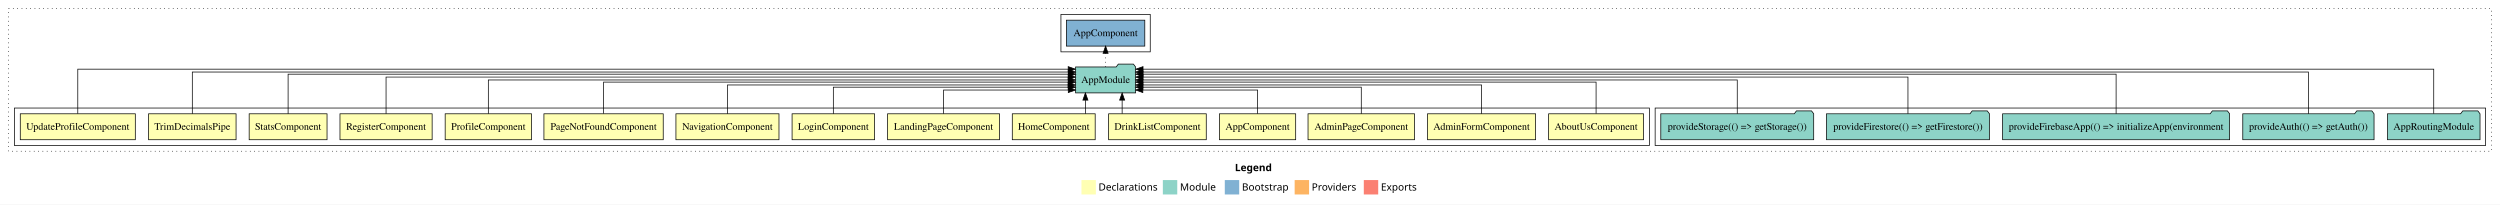
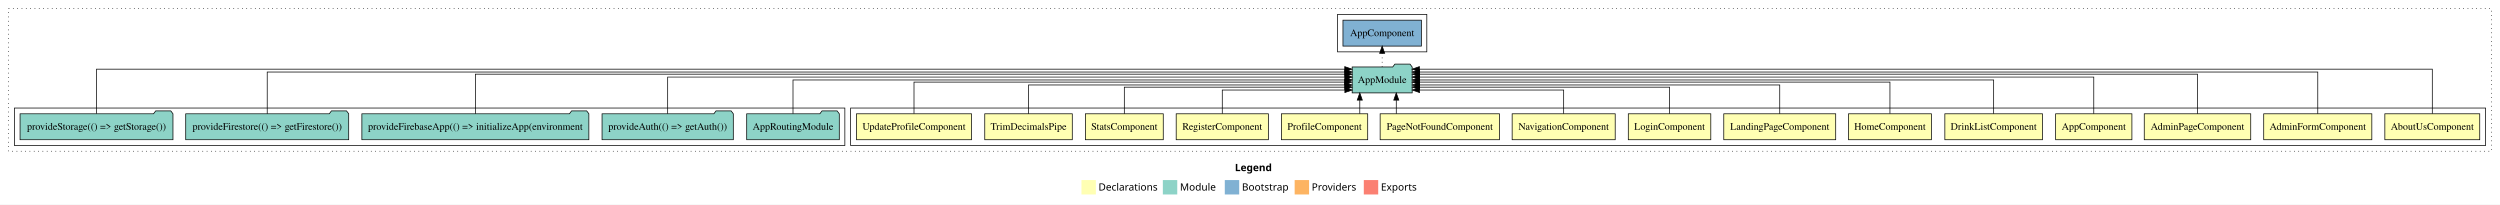
<svg xmlns="http://www.w3.org/2000/svg" width="3471pt" height="284pt" viewBox="0.00 0.00 3471.00 284.00">
  <g id="graph0" class="graph" transform="scale(1 1) rotate(0) translate(4 280)">
    <polygon fill="white" stroke="transparent" points="-4,4 -4,-280 3467,-280 3467,4 -4,4" />
    <text text-anchor="start" x="1710.51" y="-42.4" font-family="Times-12" font-weight="bold" font-size="14.00">Legend</text>
    <polygon fill="#ffffb3" stroke="transparent" points="1497.5,-10 1497.5,-30 1517.5,-30 1517.5,-10 1497.5,-10" />
    <text text-anchor="start" x="1521.13" y="-15.4" font-family="Times-12" font-size="14.00">  Declarations</text>
    <polygon fill="#8dd3c7" stroke="transparent" points="1610.5,-10 1610.5,-30 1630.5,-30 1630.5,-10 1610.5,-10" />
    <text text-anchor="start" x="1634.23" y="-15.4" font-family="Times-12" font-size="14.00">  Module</text>
    <polygon fill="#80b1d3" stroke="transparent" points="1696.5,-10 1696.5,-30 1716.5,-30 1716.5,-10 1696.5,-10" />
    <text text-anchor="start" x="1720.28" y="-15.4" font-family="Times-12" font-size="14.00">  Bootstrap</text>
    <polygon fill="#fdb462" stroke="transparent" points="1793.5,-10 1793.5,-30 1813.5,-30 1813.5,-10 1793.5,-10" />
    <text text-anchor="start" x="1817.17" y="-15.4" font-family="Times-12" font-size="14.00">  Providers</text>
    <polygon fill="#fb8072" stroke="transparent" points="1889.5,-10 1889.5,-30 1909.5,-30 1909.5,-10 1889.5,-10" />
    <text text-anchor="start" x="1913.23" y="-15.4" font-family="Times-12" font-size="14.00">  Exports</text>
    <g id="clust1" class="cluster">
      <polygon fill="none" stroke="black" stroke-dasharray="1,5" points="8,-70 8,-268 3455,-268 3455,-70 8,-70" />
    </g>
+     <g id="clust2" class="cluster">
+       <polygon fill="none" stroke="black" points="1177,-78 1177,-130 3447,-130 3447,-78 1177,-78" />
+     </g>
    <g id="clust18" class="cluster">
-       <polygon fill="none" stroke="black" points="2294,-78 2294,-130 3447,-130 3447,-78 2294,-78" />
-     </g>
-     <g id="clust2" class="cluster">
-       <polygon fill="none" stroke="black" points="16,-78 16,-130 2286,-130 2286,-78 16,-78" />
+       <polygon fill="none" stroke="black" points="16,-78 16,-130 1169,-130 1169,-78 16,-78" />
    </g>
    <g id="clust20" class="cluster">
-       <polygon fill="none" stroke="black" points="1469,-208 1469,-260 1593,-260 1593,-208 1469,-208" />
+       <polygon fill="none" stroke="black" points="1853,-208 1853,-260 1977,-260 1977,-208 1853,-208" />
    </g>
    <g id="node1" class="node">
-       <polygon fill="#ffffb3" stroke="black" points="2277.88,-122 2146.12,-122 2146.12,-86 2277.88,-86 2277.88,-122" />
-       <text text-anchor="middle" x="2212" y="-99.8" font-family="Times,serif" font-size="14.00">AboutUsComponent</text>
+       <polygon fill="#ffffb3" stroke="black" points="3438.88,-122 3307.12,-122 3307.12,-86 3438.88,-86 3438.88,-122" />
+       <text text-anchor="middle" x="3373" y="-99.8" font-family="Times,serif" font-size="14.00">AboutUsComponent</text>
    </g>
    <g id="node16" class="node">
-       <polygon fill="#8dd3c7" stroke="black" points="1572.66,-187 1569.66,-191 1548.66,-191 1545.66,-187 1489.34,-187 1489.34,-151 1572.66,-151 1572.66,-187" />
-       <text text-anchor="middle" x="1531" y="-164.8" font-family="Times,serif" font-size="14.00">AppModule</text>
+       <polygon fill="#8dd3c7" stroke="black" points="1956.66,-187 1953.66,-191 1932.66,-191 1929.66,-187 1873.34,-187 1873.34,-151 1956.66,-151 1956.66,-187" />
+       <text text-anchor="middle" x="1915" y="-164.8" font-family="Times,serif" font-size="14.00">AppModule</text>
    </g>
    <g id="edge1" class="edge">
-       <path fill="none" stroke="black" d="M2212,-122.27C2212,-140.56 2212,-166 2212,-166 2212,-166 1582.83,-166 1582.83,-166" />
-       <polygon fill="black" stroke="black" points="1582.83,-162.5 1572.83,-166 1582.83,-169.5 1582.83,-162.5" />
+       <path fill="none" stroke="black" d="M3373,-122.15C3373,-145.76 3373,-184 3373,-184 3373,-184 1966.67,-184 1966.67,-184" />
+       <polygon fill="black" stroke="black" points="1966.67,-180.5 1956.67,-184 1966.67,-187.5 1966.67,-180.5" />
    </g>
    <g id="node2" class="node">
-       <polygon fill="#ffffb3" stroke="black" points="2128.05,-122 1977.95,-122 1977.95,-86 2128.05,-86 2128.05,-122" />
-       <text text-anchor="middle" x="2053" y="-99.8" font-family="Times,serif" font-size="14.00">AdminFormComponent</text>
+       <polygon fill="#ffffb3" stroke="black" points="3289.05,-122 3138.95,-122 3138.95,-86 3289.05,-86 3289.05,-122" />
+       <text text-anchor="middle" x="3214" y="-99.8" font-family="Times,serif" font-size="14.00">AdminFormComponent</text>
    </g>
    <g id="edge2" class="edge">
-       <path fill="none" stroke="black" d="M2053,-122.03C2053,-139.06 2053,-162 2053,-162 2053,-162 1582.84,-162 1582.84,-162" />
-       <polygon fill="black" stroke="black" points="1582.84,-158.5 1572.84,-162 1582.84,-165.5 1582.84,-158.5" />
+       <path fill="none" stroke="black" d="M3214,-122.01C3214,-144.49 3214,-180 3214,-180 3214,-180 1966.75,-180 1966.75,-180" />
+       <polygon fill="black" stroke="black" points="1966.75,-176.5 1956.75,-180 1966.75,-183.5 1966.75,-176.5" />
    </g>
    <g id="node3" class="node">
-       <polygon fill="#ffffb3" stroke="black" points="1959.93,-122 1812.07,-122 1812.07,-86 1959.93,-86 1959.93,-122" />
-       <text text-anchor="middle" x="1886" y="-99.8" font-family="Times,serif" font-size="14.00">AdminPageComponent</text>
+       <polygon fill="#ffffb3" stroke="black" points="3120.93,-122 2973.07,-122 2973.07,-86 3120.93,-86 3120.93,-122" />
+       <text text-anchor="middle" x="3047" y="-99.8" font-family="Times,serif" font-size="14.00">AdminPageComponent</text>
    </g>
    <g id="edge3" class="edge">
-       <path fill="none" stroke="black" d="M1886,-122.01C1886,-138.05 1886,-159 1886,-159 1886,-159 1582.77,-159 1582.77,-159" />
-       <polygon fill="black" stroke="black" points="1582.77,-155.5 1572.77,-159 1582.77,-162.5 1582.77,-155.5" />
+       <path fill="none" stroke="black" d="M3047,-122.04C3047,-143.66 3047,-177 3047,-177 3047,-177 1966.97,-177 1966.97,-177" />
+       <polygon fill="black" stroke="black" points="1966.97,-173.5 1956.97,-177 1966.97,-180.5 1966.97,-173.5" />
    </g>
    <g id="node4" class="node">
-       <polygon fill="#ffffb3" stroke="black" points="1794.94,-122 1689.06,-122 1689.06,-86 1794.94,-86 1794.94,-122" />
-       <text text-anchor="middle" x="1742" y="-99.8" font-family="Times,serif" font-size="14.00">AppComponent</text>
+       <polygon fill="#ffffb3" stroke="black" points="2955.94,-122 2850.06,-122 2850.06,-86 2955.94,-86 2955.94,-122" />
+       <text text-anchor="middle" x="2903" y="-99.8" font-family="Times,serif" font-size="14.00">AppComponent</text>
    </g>
    <g id="edge4" class="edge">
-       <path fill="none" stroke="black" d="M1742,-122.12C1742,-136.78 1742,-155 1742,-155 1742,-155 1582.69,-155 1582.69,-155" />
-       <polygon fill="black" stroke="black" points="1582.69,-151.5 1572.69,-155 1582.69,-158.5 1582.69,-151.5" />
+       <path fill="none" stroke="black" d="M2903,-122.13C2903,-142.57 2903,-173 2903,-173 2903,-173 1966.82,-173 1966.82,-173" />
+       <polygon fill="black" stroke="black" points="1966.82,-169.5 1956.82,-173 1966.82,-176.5 1966.82,-169.5" />
    </g>
    <g id="node5" class="node">
-       <polygon fill="#ffffb3" stroke="black" points="1670.77,-122 1535.23,-122 1535.23,-86 1670.77,-86 1670.77,-122" />
-       <text text-anchor="middle" x="1603" y="-99.8" font-family="Times,serif" font-size="14.00">DrinkListComponent</text>
+       <polygon fill="#ffffb3" stroke="black" points="2831.77,-122 2696.23,-122 2696.23,-86 2831.77,-86 2831.77,-122" />
+       <text text-anchor="middle" x="2764" y="-99.8" font-family="Times,serif" font-size="14.00">DrinkListComponent</text>
    </g>
    <g id="edge5" class="edge">
-       <path fill="none" stroke="black" d="M1553.97,-122.11C1553.97,-122.11 1553.97,-140.99 1553.97,-140.99" />
-       <polygon fill="black" stroke="black" points="1550.47,-140.99 1553.97,-150.99 1557.47,-140.99 1550.47,-140.99" />
+       <path fill="none" stroke="black" d="M2764,-122.11C2764,-141.34 2764,-169 2764,-169 2764,-169 1966.81,-169 1966.81,-169" />
+       <polygon fill="black" stroke="black" points="1966.81,-165.5 1956.81,-169 1966.81,-172.5 1966.81,-165.5" />
    </g>
    <g id="node6" class="node">
-       <polygon fill="#ffffb3" stroke="black" points="1516.55,-122 1401.45,-122 1401.45,-86 1516.55,-86 1516.55,-122" />
-       <text text-anchor="middle" x="1459" y="-99.8" font-family="Times,serif" font-size="14.00">HomeComponent</text>
+       <polygon fill="#ffffb3" stroke="black" points="2677.55,-122 2562.45,-122 2562.45,-86 2677.55,-86 2677.55,-122" />
+       <text text-anchor="middle" x="2620" y="-99.8" font-family="Times,serif" font-size="14.00">HomeComponent</text>
    </g>
    <g id="edge6" class="edge">
-       <path fill="none" stroke="black" d="M1502.97,-122.11C1502.97,-122.11 1502.97,-140.99 1502.97,-140.99" />
-       <polygon fill="black" stroke="black" points="1499.47,-140.99 1502.97,-150.99 1506.47,-140.99 1499.47,-140.99" />
+       <path fill="none" stroke="black" d="M2620,-122.27C2620,-140.56 2620,-166 2620,-166 2620,-166 1966.73,-166 1966.73,-166" />
+       <polygon fill="black" stroke="black" points="1966.73,-162.5 1956.73,-166 1966.73,-169.5 1966.73,-162.5" />
    </g>
    <g id="node7" class="node">
-       <polygon fill="#ffffb3" stroke="black" points="1383.7,-122 1228.3,-122 1228.3,-86 1383.7,-86 1383.7,-122" />
-       <text text-anchor="middle" x="1306" y="-99.8" font-family="Times,serif" font-size="14.00">LandingPageComponent</text>
+       <polygon fill="#ffffb3" stroke="black" points="2544.7,-122 2389.3,-122 2389.3,-86 2544.7,-86 2544.7,-122" />
+       <text text-anchor="middle" x="2467" y="-99.8" font-family="Times,serif" font-size="14.00">LandingPageComponent</text>
    </g>
    <g id="edge7" class="edge">
-       <path fill="none" stroke="black" d="M1306,-122.12C1306,-136.78 1306,-155 1306,-155 1306,-155 1479.21,-155 1479.21,-155" />
-       <polygon fill="black" stroke="black" points="1479.21,-158.5 1489.21,-155 1479.21,-151.5 1479.21,-158.5" />
+       <path fill="none" stroke="black" d="M2467,-122.03C2467,-139.06 2467,-162 2467,-162 2467,-162 1966.94,-162 1966.94,-162" />
+       <polygon fill="black" stroke="black" points="1966.94,-158.5 1956.94,-162 1966.94,-165.5 1966.94,-158.5" />
    </g>
    <g id="node8" class="node">
-       <polygon fill="#ffffb3" stroke="black" points="1210.28,-122 1095.72,-122 1095.72,-86 1210.28,-86 1210.28,-122" />
-       <text text-anchor="middle" x="1153" y="-99.8" font-family="Times,serif" font-size="14.00">LoginComponent</text>
+       <polygon fill="#ffffb3" stroke="black" points="2371.28,-122 2256.72,-122 2256.72,-86 2371.28,-86 2371.28,-122" />
+       <text text-anchor="middle" x="2314" y="-99.8" font-family="Times,serif" font-size="14.00">LoginComponent</text>
    </g>
    <g id="edge8" class="edge">
-       <path fill="none" stroke="black" d="M1153,-122.01C1153,-138.05 1153,-159 1153,-159 1153,-159 1479.1,-159 1479.1,-159" />
-       <polygon fill="black" stroke="black" points="1479.1,-162.5 1489.1,-159 1479.1,-155.5 1479.1,-162.5" />
+       <path fill="none" stroke="black" d="M2314,-122.01C2314,-138.05 2314,-159 2314,-159 2314,-159 1966.95,-159 1966.95,-159" />
+       <polygon fill="black" stroke="black" points="1966.95,-155.5 1956.95,-159 1966.95,-162.5 1966.95,-155.5" />
    </g>
    <g id="node9" class="node">
-       <polygon fill="#ffffb3" stroke="black" points="1077.54,-122 934.46,-122 934.46,-86 1077.54,-86 1077.54,-122" />
-       <text text-anchor="middle" x="1006" y="-99.8" font-family="Times,serif" font-size="14.00">NavigationComponent</text>
+       <polygon fill="#ffffb3" stroke="black" points="2238.54,-122 2095.46,-122 2095.46,-86 2238.54,-86 2238.54,-122" />
+       <text text-anchor="middle" x="2167" y="-99.8" font-family="Times,serif" font-size="14.00">NavigationComponent</text>
    </g>
    <g id="edge9" class="edge">
-       <path fill="none" stroke="black" d="M1006,-122.03C1006,-139.06 1006,-162 1006,-162 1006,-162 1478.92,-162 1478.92,-162" />
-       <polygon fill="black" stroke="black" points="1478.92,-165.5 1488.92,-162 1478.92,-158.5 1478.92,-165.5" />
+       <path fill="none" stroke="black" d="M2167,-122.12C2167,-136.78 2167,-155 2167,-155 2167,-155 1966.9,-155 1966.9,-155" />
+       <polygon fill="black" stroke="black" points="1966.9,-151.5 1956.9,-155 1966.9,-158.5 1966.9,-151.5" />
    </g>
    <g id="node10" class="node">
-       <polygon fill="#ffffb3" stroke="black" points="916.82,-122 751.18,-122 751.18,-86 916.82,-86 916.82,-122" />
-       <text text-anchor="middle" x="834" y="-99.8" font-family="Times,serif" font-size="14.00">PageNotFoundComponent</text>
+       <polygon fill="#ffffb3" stroke="black" points="2077.82,-122 1912.18,-122 1912.18,-86 2077.82,-86 2077.82,-122" />
+       <text text-anchor="middle" x="1995" y="-99.8" font-family="Times,serif" font-size="14.00">PageNotFoundComponent</text>
    </g>
    <g id="edge10" class="edge">
-       <path fill="none" stroke="black" d="M834,-122.27C834,-140.56 834,-166 834,-166 834,-166 1479.23,-166 1479.23,-166" />
-       <polygon fill="black" stroke="black" points="1479.23,-169.5 1489.23,-166 1479.23,-162.5 1479.23,-169.5" />
+       <path fill="none" stroke="black" d="M1934.58,-122.11C1934.58,-122.11 1934.58,-140.99 1934.58,-140.99" />
+       <polygon fill="black" stroke="black" points="1931.08,-140.99 1934.58,-150.99 1938.08,-140.99 1931.08,-140.99" />
    </g>
    <g id="node11" class="node">
-       <polygon fill="#ffffb3" stroke="black" points="733.93,-122 614.07,-122 614.07,-86 733.93,-86 733.93,-122" />
-       <text text-anchor="middle" x="674" y="-99.8" font-family="Times,serif" font-size="14.00">ProfileComponent</text>
+       <polygon fill="#ffffb3" stroke="black" points="1894.93,-122 1775.07,-122 1775.07,-86 1894.93,-86 1894.93,-122" />
+       <text text-anchor="middle" x="1835" y="-99.8" font-family="Times,serif" font-size="14.00">ProfileComponent</text>
    </g>
    <g id="edge11" class="edge">
-       <path fill="none" stroke="black" d="M674,-122.11C674,-141.34 674,-169 674,-169 674,-169 1479.08,-169 1479.08,-169" />
-       <polygon fill="black" stroke="black" points="1479.09,-172.5 1489.08,-169 1479.08,-165.5 1479.09,-172.5" />
+       <path fill="none" stroke="black" d="M1883.94,-122.11C1883.94,-122.11 1883.94,-140.99 1883.94,-140.99" />
+       <polygon fill="black" stroke="black" points="1880.44,-140.99 1883.94,-150.99 1887.44,-140.99 1880.44,-140.99" />
    </g>
    <g id="node12" class="node">
-       <polygon fill="#ffffb3" stroke="black" points="595.98,-122 468.02,-122 468.02,-86 595.98,-86 595.98,-122" />
-       <text text-anchor="middle" x="532" y="-99.8" font-family="Times,serif" font-size="14.00">RegisterComponent</text>
+       <polygon fill="#ffffb3" stroke="black" points="1756.98,-122 1629.02,-122 1629.02,-86 1756.98,-86 1756.98,-122" />
+       <text text-anchor="middle" x="1693" y="-99.8" font-family="Times,serif" font-size="14.00">RegisterComponent</text>
    </g>
    <g id="edge12" class="edge">
-       <path fill="none" stroke="black" d="M532,-122.13C532,-142.57 532,-173 532,-173 532,-173 1479.03,-173 1479.03,-173" />
-       <polygon fill="black" stroke="black" points="1479.03,-176.5 1489.03,-173 1479.03,-169.5 1479.03,-176.5" />
+       <path fill="none" stroke="black" d="M1693,-122.12C1693,-136.78 1693,-155 1693,-155 1693,-155 1863.24,-155 1863.24,-155" />
+       <polygon fill="black" stroke="black" points="1863.24,-158.5 1873.24,-155 1863.24,-151.5 1863.24,-158.5" />
    </g>
    <g id="node13" class="node">
-       <polygon fill="#ffffb3" stroke="black" points="450.06,-122 341.94,-122 341.94,-86 450.06,-86 450.06,-122" />
-       <text text-anchor="middle" x="396" y="-99.8" font-family="Times,serif" font-size="14.00">StatsComponent</text>
+       <polygon fill="#ffffb3" stroke="black" points="1611.06,-122 1502.94,-122 1502.94,-86 1611.06,-86 1611.06,-122" />
+       <text text-anchor="middle" x="1557" y="-99.8" font-family="Times,serif" font-size="14.00">StatsComponent</text>
    </g>
    <g id="edge13" class="edge">
-       <path fill="none" stroke="black" d="M396,-122.04C396,-143.66 396,-177 396,-177 396,-177 1479.26,-177 1479.26,-177" />
-       <polygon fill="black" stroke="black" points="1479.26,-180.5 1489.26,-177 1479.26,-173.5 1479.26,-180.5" />
+       <path fill="none" stroke="black" d="M1557,-122.01C1557,-138.05 1557,-159 1557,-159 1557,-159 1863.23,-159 1863.23,-159" />
+       <polygon fill="black" stroke="black" points="1863.23,-162.5 1873.23,-159 1863.23,-155.5 1863.23,-162.5" />
    </g>
    <g id="node14" class="node">
-       <polygon fill="#ffffb3" stroke="black" points="323.75,-122 202.25,-122 202.25,-86 323.75,-86 323.75,-122" />
-       <text text-anchor="middle" x="263" y="-99.8" font-family="Times,serif" font-size="14.00">TrimDecimalsPipe</text>
+       <polygon fill="#ffffb3" stroke="black" points="1484.75,-122 1363.25,-122 1363.25,-86 1484.75,-86 1484.75,-122" />
+       <text text-anchor="middle" x="1424" y="-99.8" font-family="Times,serif" font-size="14.00">TrimDecimalsPipe</text>
    </g>
    <g id="edge14" class="edge">
-       <path fill="none" stroke="black" d="M263,-122.01C263,-144.49 263,-180 263,-180 263,-180 1479.17,-180 1479.17,-180" />
-       <polygon fill="black" stroke="black" points="1479.17,-183.5 1489.17,-180 1479.17,-176.5 1479.17,-183.5" />
+       <path fill="none" stroke="black" d="M1424,-122.03C1424,-139.06 1424,-162 1424,-162 1424,-162 1863.14,-162 1863.14,-162" />
+       <polygon fill="black" stroke="black" points="1863.14,-165.5 1873.14,-162 1863.14,-158.5 1863.14,-165.5" />
    </g>
    <g id="node15" class="node">
-       <polygon fill="#ffffb3" stroke="black" points="183.86,-122 24.14,-122 24.14,-86 183.86,-86 183.86,-122" />
-       <text text-anchor="middle" x="104" y="-99.8" font-family="Times,serif" font-size="14.00">UpdateProfileComponent</text>
+       <polygon fill="#ffffb3" stroke="black" points="1344.86,-122 1185.14,-122 1185.14,-86 1344.86,-86 1344.86,-122" />
+       <text text-anchor="middle" x="1265" y="-99.8" font-family="Times,serif" font-size="14.00">UpdateProfileComponent</text>
    </g>
    <g id="edge15" class="edge">
-       <path fill="none" stroke="black" d="M104,-122.15C104,-145.76 104,-184 104,-184 104,-184 1479.07,-184 1479.07,-184" />
-       <polygon fill="black" stroke="black" points="1479.07,-187.5 1489.07,-184 1479.07,-180.5 1479.07,-187.5" />
+       <path fill="none" stroke="black" d="M1265,-122.27C1265,-140.56 1265,-166 1265,-166 1265,-166 1862.85,-166 1862.85,-166" />
+       <polygon fill="black" stroke="black" points="1862.85,-169.5 1872.85,-166 1862.85,-162.5 1862.85,-169.5" />
    </g>
    <g id="node22" class="node">
-       <polygon fill="#80b1d3" stroke="black" points="1585.44,-252 1476.56,-252 1476.56,-216 1585.44,-216 1585.44,-252" />
-       <text text-anchor="middle" x="1531" y="-229.8" font-family="Times,serif" font-size="14.00">AppComponent </text>
+       <polygon fill="#80b1d3" stroke="black" points="1969.44,-252 1860.56,-252 1860.56,-216 1969.44,-216 1969.44,-252" />
+       <text text-anchor="middle" x="1915" y="-229.8" font-family="Times,serif" font-size="14.00">AppComponent </text>
    </g>
    <g id="edge21" class="edge">
-       <path fill="none" stroke="black" stroke-dasharray="1,5" d="M1531,-187.11C1531,-187.11 1531,-205.99 1531,-205.99" />
-       <polygon fill="black" stroke="black" points="1527.5,-205.99 1531,-215.99 1534.5,-205.99 1527.5,-205.99" />
+       <path fill="none" stroke="black" stroke-dasharray="1,5" d="M1915,-187.11C1915,-187.11 1915,-205.99 1915,-205.99" />
+       <polygon fill="black" stroke="black" points="1911.5,-205.99 1915,-215.99 1918.5,-205.99 1911.5,-205.99" />
    </g>
    <g id="node17" class="node">
-       <polygon fill="#8dd3c7" stroke="black" points="3439.27,-122 3436.27,-126 3415.27,-126 3412.27,-122 3310.73,-122 3310.73,-86 3439.27,-86 3439.27,-122" />
-       <text text-anchor="middle" x="3375" y="-99.8" font-family="Times,serif" font-size="14.00">AppRoutingModule</text>
+       <polygon fill="#8dd3c7" stroke="black" points="1161.27,-122 1158.27,-126 1137.27,-126 1134.27,-122 1032.73,-122 1032.73,-86 1161.27,-86 1161.27,-122" />
+       <text text-anchor="middle" x="1097" y="-99.8" font-family="Times,serif" font-size="14.00">AppRoutingModule</text>
    </g>
    <g id="edge16" class="edge">
-       <path fill="none" stroke="black" d="M3375,-122.15C3375,-145.76 3375,-184 3375,-184 3375,-184 1582.98,-184 1582.98,-184" />
-       <polygon fill="black" stroke="black" points="1582.98,-180.5 1572.98,-184 1582.98,-187.5 1582.98,-180.5" />
+       <path fill="none" stroke="black" d="M1097,-122.11C1097,-141.34 1097,-169 1097,-169 1097,-169 1863.31,-169 1863.31,-169" />
+       <polygon fill="black" stroke="black" points="1863.31,-172.5 1873.31,-169 1863.31,-165.5 1863.31,-172.5" />
    </g>
    <g id="node18" class="node">
-       <polygon fill="#8dd3c7" stroke="black" points="3292.12,-122 3289.12,-126 3268.12,-126 3265.12,-122 3109.88,-122 3109.88,-86 3292.12,-86 3292.12,-122" />
-       <text text-anchor="middle" x="3201" y="-99.8" font-family="Times,serif" font-size="14.00">provideAuth(() =&gt; getAuth())</text>
+       <polygon fill="#8dd3c7" stroke="black" points="1014.12,-122 1011.12,-126 990.12,-126 987.12,-122 831.88,-122 831.88,-86 1014.12,-86 1014.12,-122" />
+       <text text-anchor="middle" x="923" y="-99.8" font-family="Times,serif" font-size="14.00">provideAuth(() =&gt; getAuth())</text>
    </g>
    <g id="edge17" class="edge">
-       <path fill="none" stroke="black" d="M3201,-122.01C3201,-144.49 3201,-180 3201,-180 3201,-180 1582.7,-180 1582.7,-180" />
-       <polygon fill="black" stroke="black" points="1582.7,-176.5 1572.7,-180 1582.7,-183.5 1582.7,-176.5" />
+       <path fill="none" stroke="black" d="M923,-122.13C923,-142.57 923,-173 923,-173 923,-173 1863.32,-173 1863.32,-173" />
+       <polygon fill="black" stroke="black" points="1863.32,-176.5 1873.32,-173 1863.32,-169.5 1863.32,-176.5" />
    </g>
    <g id="node19" class="node">
-       <polygon fill="#8dd3c7" stroke="black" points="3091.58,-122 3088.58,-126 3067.58,-126 3064.58,-122 2776.42,-122 2776.42,-86 3091.58,-86 3091.58,-122" />
-       <text text-anchor="middle" x="2934" y="-99.8" font-family="Times,serif" font-size="14.00">provideFirebaseApp(() =&gt; initializeApp(environment</text>
+       <polygon fill="#8dd3c7" stroke="black" points="813.58,-122 810.58,-126 789.58,-126 786.58,-122 498.42,-122 498.42,-86 813.58,-86 813.58,-122" />
+       <text text-anchor="middle" x="656" y="-99.8" font-family="Times,serif" font-size="14.00">provideFirebaseApp(() =&gt; initializeApp(environment</text>
    </g>
    <g id="edge18" class="edge">
-       <path fill="none" stroke="black" d="M2934,-122.04C2934,-143.66 2934,-177 2934,-177 2934,-177 1582.99,-177 1582.99,-177" />
-       <polygon fill="black" stroke="black" points="1582.99,-173.5 1572.99,-177 1582.99,-180.5 1582.99,-173.5" />
+       <path fill="none" stroke="black" d="M656,-122.04C656,-143.66 656,-177 656,-177 656,-177 1863.11,-177 1863.11,-177" />
+       <polygon fill="black" stroke="black" points="1863.11,-180.5 1873.11,-177 1863.11,-173.5 1863.11,-180.5" />
    </g>
    <g id="node20" class="node">
-       <polygon fill="#8dd3c7" stroke="black" points="2758.14,-122 2755.14,-126 2734.14,-126 2731.14,-122 2531.86,-122 2531.86,-86 2758.14,-86 2758.14,-122" />
-       <text text-anchor="middle" x="2645" y="-99.8" font-family="Times,serif" font-size="14.00">provideFirestore(() =&gt; getFirestore())</text>
+       <polygon fill="#8dd3c7" stroke="black" points="480.14,-122 477.14,-126 456.14,-126 453.14,-122 253.86,-122 253.86,-86 480.14,-86 480.14,-122" />
+       <text text-anchor="middle" x="367" y="-99.8" font-family="Times,serif" font-size="14.00">provideFirestore(() =&gt; getFirestore())</text>
    </g>
    <g id="edge19" class="edge">
-       <path fill="none" stroke="black" d="M2645,-122.13C2645,-142.57 2645,-173 2645,-173 2645,-173 1582.97,-173 1582.97,-173" />
-       <polygon fill="black" stroke="black" points="1582.97,-169.5 1572.97,-173 1582.97,-176.5 1582.97,-169.5" />
+       <path fill="none" stroke="black" d="M367,-122.01C367,-144.49 367,-180 367,-180 367,-180 1863.19,-180 1863.19,-180" />
+       <polygon fill="black" stroke="black" points="1863.19,-183.5 1873.19,-180 1863.19,-176.5 1863.19,-183.5" />
    </g>
    <g id="node21" class="node">
-       <polygon fill="#8dd3c7" stroke="black" points="2514.15,-122 2511.15,-126 2490.15,-126 2487.15,-122 2301.85,-122 2301.85,-86 2514.15,-86 2514.15,-122" />
-       <text text-anchor="middle" x="2408" y="-99.8" font-family="Times,serif" font-size="14.00">provideStorage(() =&gt; getStorage())</text>
+       <polygon fill="#8dd3c7" stroke="black" points="236.15,-122 233.15,-126 212.15,-126 209.15,-122 23.85,-122 23.85,-86 236.15,-86 236.15,-122" />
+       <text text-anchor="middle" x="130" y="-99.8" font-family="Times,serif" font-size="14.00">provideStorage(() =&gt; getStorage())</text>
    </g>
    <g id="edge20" class="edge">
-       <path fill="none" stroke="black" d="M2408,-122.11C2408,-141.34 2408,-169 2408,-169 2408,-169 1582.71,-169 1582.71,-169" />
-       <polygon fill="black" stroke="black" points="1582.71,-165.5 1572.71,-169 1582.71,-172.5 1582.71,-165.5" />
+       <path fill="none" stroke="black" d="M130,-122.15C130,-145.76 130,-184 130,-184 130,-184 1863.07,-184 1863.07,-184" />
+       <polygon fill="black" stroke="black" points="1863.07,-187.5 1873.07,-184 1863.07,-180.5 1863.07,-187.5" />
    </g>
  </g>
</svg>
